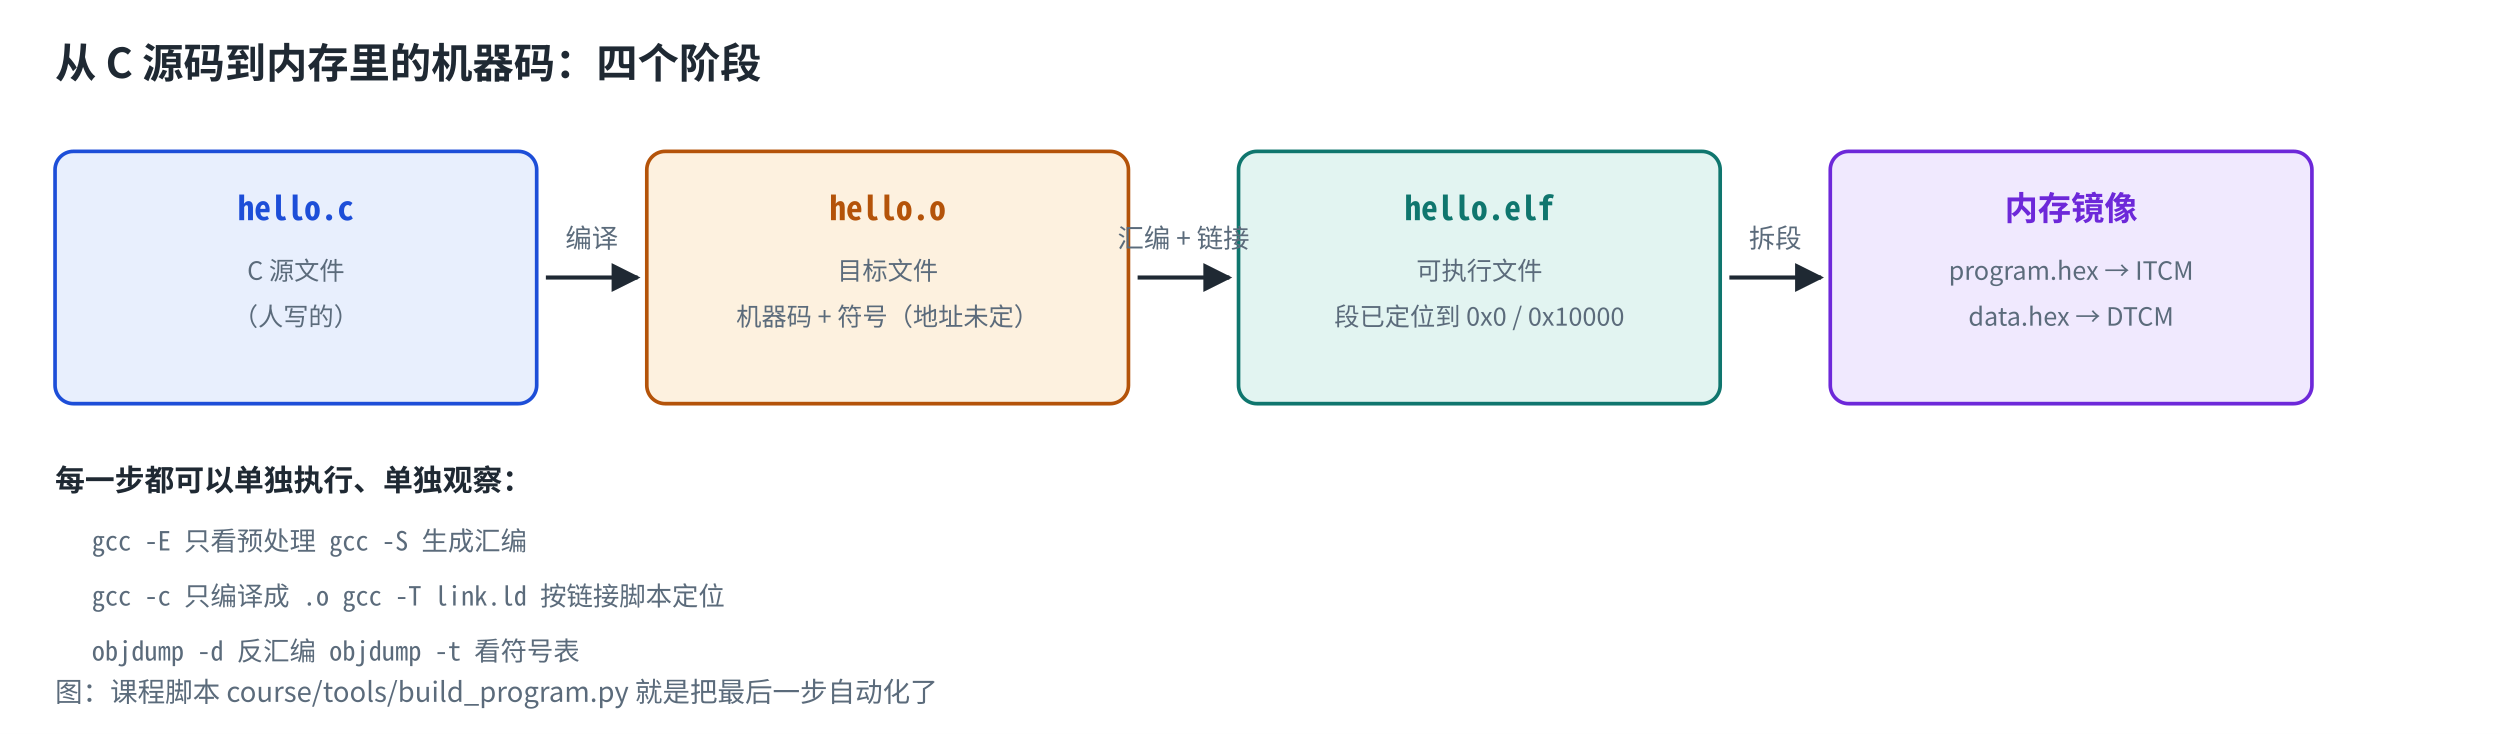
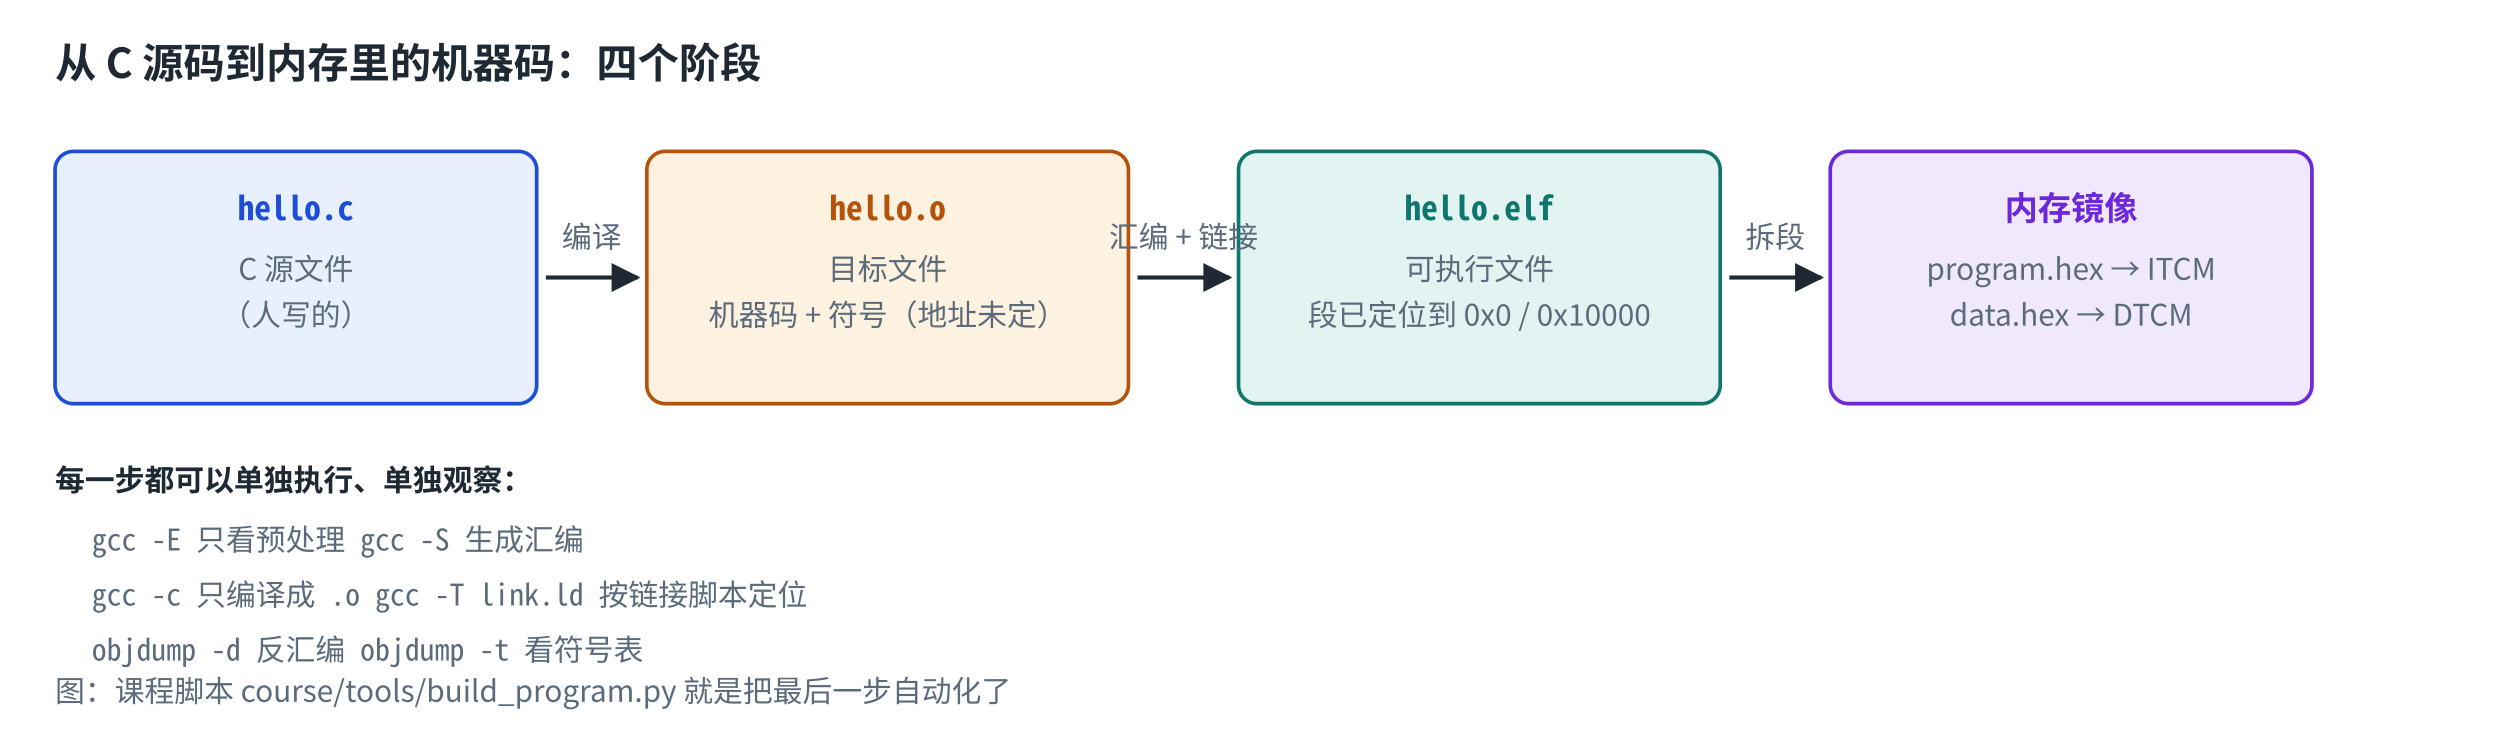
<svg xmlns="http://www.w3.org/2000/svg" width="1090" height="320" viewBox="0 0 1090 320">
  <defs>
    <marker id="arrowhead" viewBox="0 0 10 10" refX="9" refY="5" markerWidth="7" markerHeight="7" orient="auto-start-reverse">
      <path d="M 0 0 L 10 5 L 0 10 z" fill="#1f2933" />
    </marker>
  </defs>
  <rect width="1090" height="320" fill="#ffffff" />
  <text x="24" y="34" font-family="'Noto Sans CJK SC','Noto Sans CJK JP',sans-serif" font-size="18" font-weight="700" fill="#1f2933" text-anchor="start">
    <tspan x="24" dy="0">从 C 源码到内存里的机器码：四个阶段</tspan>
  </text>
  <rect x="24" y="66" width="210" height="110" rx="8" ry="8" fill="#e8effd" stroke="#1d4ed8" stroke-width="1.6" />
  <text x="129" y="96" font-family="'Noto Sans Mono CJK SC','DejaVu Sans Mono',monospace" font-size="14.5" font-weight="700" fill="#1d4ed8" text-anchor="middle">
    <tspan x="129" dy="0">hello.c</tspan>
  </text>
-   <text x="129" y="122" font-family="'Noto Sans CJK SC','Noto Sans CJK JP',sans-serif" font-size="11" font-weight="400" fill="#5b6b7b" text-anchor="middle">
+   <text x="129" y="122" font-family="'Noto Sans CJK SC','Noto Sans CJK JP',sans-serif" font-size="13" font-weight="400" fill="#5b6b7b" text-anchor="middle">
    <tspan x="129" dy="0">C 源文件</tspan>
  </text>
-   <text x="129" y="142" font-family="'Noto Sans CJK SC','Noto Sans CJK JP',sans-serif" font-size="11" font-weight="400" fill="#5b6b7b" text-anchor="middle">
+   <text x="129" y="142" font-family="'Noto Sans CJK SC','Noto Sans CJK JP',sans-serif" font-size="13" font-weight="400" fill="#5b6b7b" text-anchor="middle">
    <tspan x="129" dy="0">（人写的）</tspan>
  </text>
  <path d="M 238 121 L 278 121" fill="none" stroke="#1f2933" stroke-width="1.8" marker-end="url(#arrowhead)" />
  <rect x="282" y="66" width="210" height="110" rx="8" ry="8" fill="#fdf1df" stroke="#b45309" stroke-width="1.6" />
  <text x="387" y="96" font-family="'Noto Sans Mono CJK SC','DejaVu Sans Mono',monospace" font-size="14.5" font-weight="700" fill="#b45309" text-anchor="middle">
    <tspan x="387" dy="0">hello.o</tspan>
  </text>
-   <text x="387" y="122" font-family="'Noto Sans CJK SC','Noto Sans CJK JP',sans-serif" font-size="11" font-weight="400" fill="#5b6b7b" text-anchor="middle">
+   <text x="387" y="122" font-family="'Noto Sans CJK SC','Noto Sans CJK JP',sans-serif" font-size="13" font-weight="400" fill="#5b6b7b" text-anchor="middle">
    <tspan x="387" dy="0">目标文件</tspan>
  </text>
-   <text x="387" y="142" font-family="'Noto Sans CJK SC','Noto Sans CJK JP',sans-serif" font-size="11" font-weight="400" fill="#5b6b7b" text-anchor="middle">
+   <text x="387" y="142" font-family="'Noto Sans CJK SC','Noto Sans CJK JP',sans-serif" font-size="13" font-weight="400" fill="#5b6b7b" text-anchor="middle">
    <tspan x="387" dy="0">机器码 + 符号（地址未定）</tspan>
  </text>
  <path d="M 496 121 L 536 121" fill="none" stroke="#1f2933" stroke-width="1.8" marker-end="url(#arrowhead)" />
  <rect x="540" y="66" width="210" height="110" rx="8" ry="8" fill="#e2f4f1" stroke="#0f766e" stroke-width="1.6" />
  <text x="645" y="96" font-family="'Noto Sans Mono CJK SC','DejaVu Sans Mono',monospace" font-size="14.5" font-weight="700" fill="#0f766e" text-anchor="middle">
    <tspan x="645" dy="0">hello.elf</tspan>
  </text>
-   <text x="645" y="122" font-family="'Noto Sans CJK SC','Noto Sans CJK JP',sans-serif" font-size="11" font-weight="400" fill="#5b6b7b" text-anchor="middle">
+   <text x="645" y="122" font-family="'Noto Sans CJK SC','Noto Sans CJK JP',sans-serif" font-size="13" font-weight="400" fill="#5b6b7b" text-anchor="middle">
    <tspan x="645" dy="0">可执行文件</tspan>
  </text>
-   <text x="645" y="142" font-family="'Noto Sans CJK SC','Noto Sans CJK JP',sans-serif" font-size="11" font-weight="400" fill="#5b6b7b" text-anchor="middle">
+   <text x="645" y="142" font-family="'Noto Sans CJK SC','Noto Sans CJK JP',sans-serif" font-size="13" font-weight="400" fill="#5b6b7b" text-anchor="middle">
    <tspan x="645" dy="0">段已定位到 0x0 / 0x10000</tspan>
  </text>
  <path d="M 754 121 L 794 121" fill="none" stroke="#1f2933" stroke-width="1.8" marker-end="url(#arrowhead)" />
  <rect x="798" y="66" width="210" height="110" rx="8" ry="8" fill="#f0e9fe" stroke="#6d28d9" stroke-width="1.6" />
  <text x="903" y="96" font-family="'Noto Sans Mono CJK SC','DejaVu Sans Mono',monospace" font-size="14.5" font-weight="700" fill="#6d28d9" text-anchor="middle">
    <tspan x="903" dy="0">内存镜像</tspan>
  </text>
-   <text x="903" y="122" font-family="'Noto Sans CJK SC','Noto Sans CJK JP',sans-serif" font-size="11" font-weight="400" fill="#5b6b7b" text-anchor="middle">
+   <text x="903" y="122" font-family="'Noto Sans CJK SC','Noto Sans CJK JP',sans-serif" font-size="13" font-weight="400" fill="#5b6b7b" text-anchor="middle">
    <tspan x="903" dy="0">program.hex → ITCM</tspan>
  </text>
-   <text x="903" y="142" font-family="'Noto Sans CJK SC','Noto Sans CJK JP',sans-serif" font-size="11" font-weight="400" fill="#5b6b7b" text-anchor="middle">
+   <text x="903" y="142" font-family="'Noto Sans CJK SC','Noto Sans CJK JP',sans-serif" font-size="13" font-weight="400" fill="#5b6b7b" text-anchor="middle">
    <tspan x="903" dy="0">data.hex → DTCM</tspan>
  </text>
-   <text x="258" y="108" font-family="'Noto Sans CJK SC','Noto Sans CJK JP',sans-serif" font-size="11.5" font-weight="400" fill="#5b6b7b" text-anchor="middle">
+   <text x="258" y="108" font-family="'Noto Sans CJK SC','Noto Sans CJK JP',sans-serif" font-size="13" font-weight="400" fill="#5b6b7b" text-anchor="middle">
    <tspan x="258" dy="0">编译</tspan>
  </text>
-   <text x="516" y="108" font-family="'Noto Sans CJK SC','Noto Sans CJK JP',sans-serif" font-size="11.5" font-weight="400" fill="#5b6b7b" text-anchor="middle">
+   <text x="516" y="108" font-family="'Noto Sans CJK SC','Noto Sans CJK JP',sans-serif" font-size="13" font-weight="400" fill="#5b6b7b" text-anchor="middle">
    <tspan x="516" dy="0">汇编 + 链接</tspan>
  </text>
-   <text x="774" y="108" font-family="'Noto Sans CJK SC','Noto Sans CJK JP',sans-serif" font-size="11.5" font-weight="400" fill="#5b6b7b" text-anchor="middle">
+   <text x="774" y="108" font-family="'Noto Sans CJK SC','Noto Sans CJK JP',sans-serif" font-size="13" font-weight="400" fill="#5b6b7b" text-anchor="middle">
    <tspan x="774" dy="0">拆段</tspan>
  </text>
  <text x="24" y="214" font-family="'Noto Sans CJK SC','Noto Sans CJK JP',sans-serif" font-size="13" font-weight="700" fill="#1f2933" text-anchor="start">
    <tspan x="24" dy="0">每一步都可以单独执行、单独观察：</tspan>
  </text>
-   <text x="40" y="240" font-family="'Noto Sans Mono CJK SC','DejaVu Sans Mono',monospace" font-size="11.5" font-weight="400" fill="#5b6b7b" text-anchor="start">
+   <text x="40" y="240" font-family="'Noto Sans Mono CJK SC','DejaVu Sans Mono',monospace" font-size="13" font-weight="400" fill="#5b6b7b" text-anchor="start">
    <tspan x="40" dy="0">gcc -E 只看预处理     gcc -S 生成汇编</tspan>
  </text>
-   <text x="40" y="264" font-family="'Noto Sans Mono CJK SC','DejaVu Sans Mono',monospace" font-size="11.5" font-weight="400" fill="#5b6b7b" text-anchor="start">
+   <text x="40" y="264" font-family="'Noto Sans Mono CJK SC','DejaVu Sans Mono',monospace" font-size="13" font-weight="400" fill="#5b6b7b" text-anchor="start">
    <tspan x="40" dy="0">gcc -c 只编译成 .o    gcc -T link.ld 按链接脚本定位</tspan>
  </text>
-   <text x="40" y="288" font-family="'Noto Sans Mono CJK SC','DejaVu Sans Mono',monospace" font-size="11.5" font-weight="400" fill="#5b6b7b" text-anchor="start">
+   <text x="40" y="288" font-family="'Noto Sans Mono CJK SC','DejaVu Sans Mono',monospace" font-size="13" font-weight="400" fill="#5b6b7b" text-anchor="start">
    <tspan x="40" dy="0">objdump -d 反汇编     objdump -t 看符号表</tspan>
  </text>
-   <text x="24" y="306" font-family="'Noto Sans CJK SC','Noto Sans CJK JP',sans-serif" font-size="12" font-weight="400" fill="#5b6b7b" text-anchor="start">
+   <text x="24" y="306" font-family="'Noto Sans CJK SC','Noto Sans CJK JP',sans-serif" font-size="13" font-weight="400" fill="#5b6b7b" text-anchor="start">
    <tspan x="24" dy="0">图：课程脚本 course/tools/build_program.py 就是把最后一步自动化了</tspan>
  </text>
</svg>
